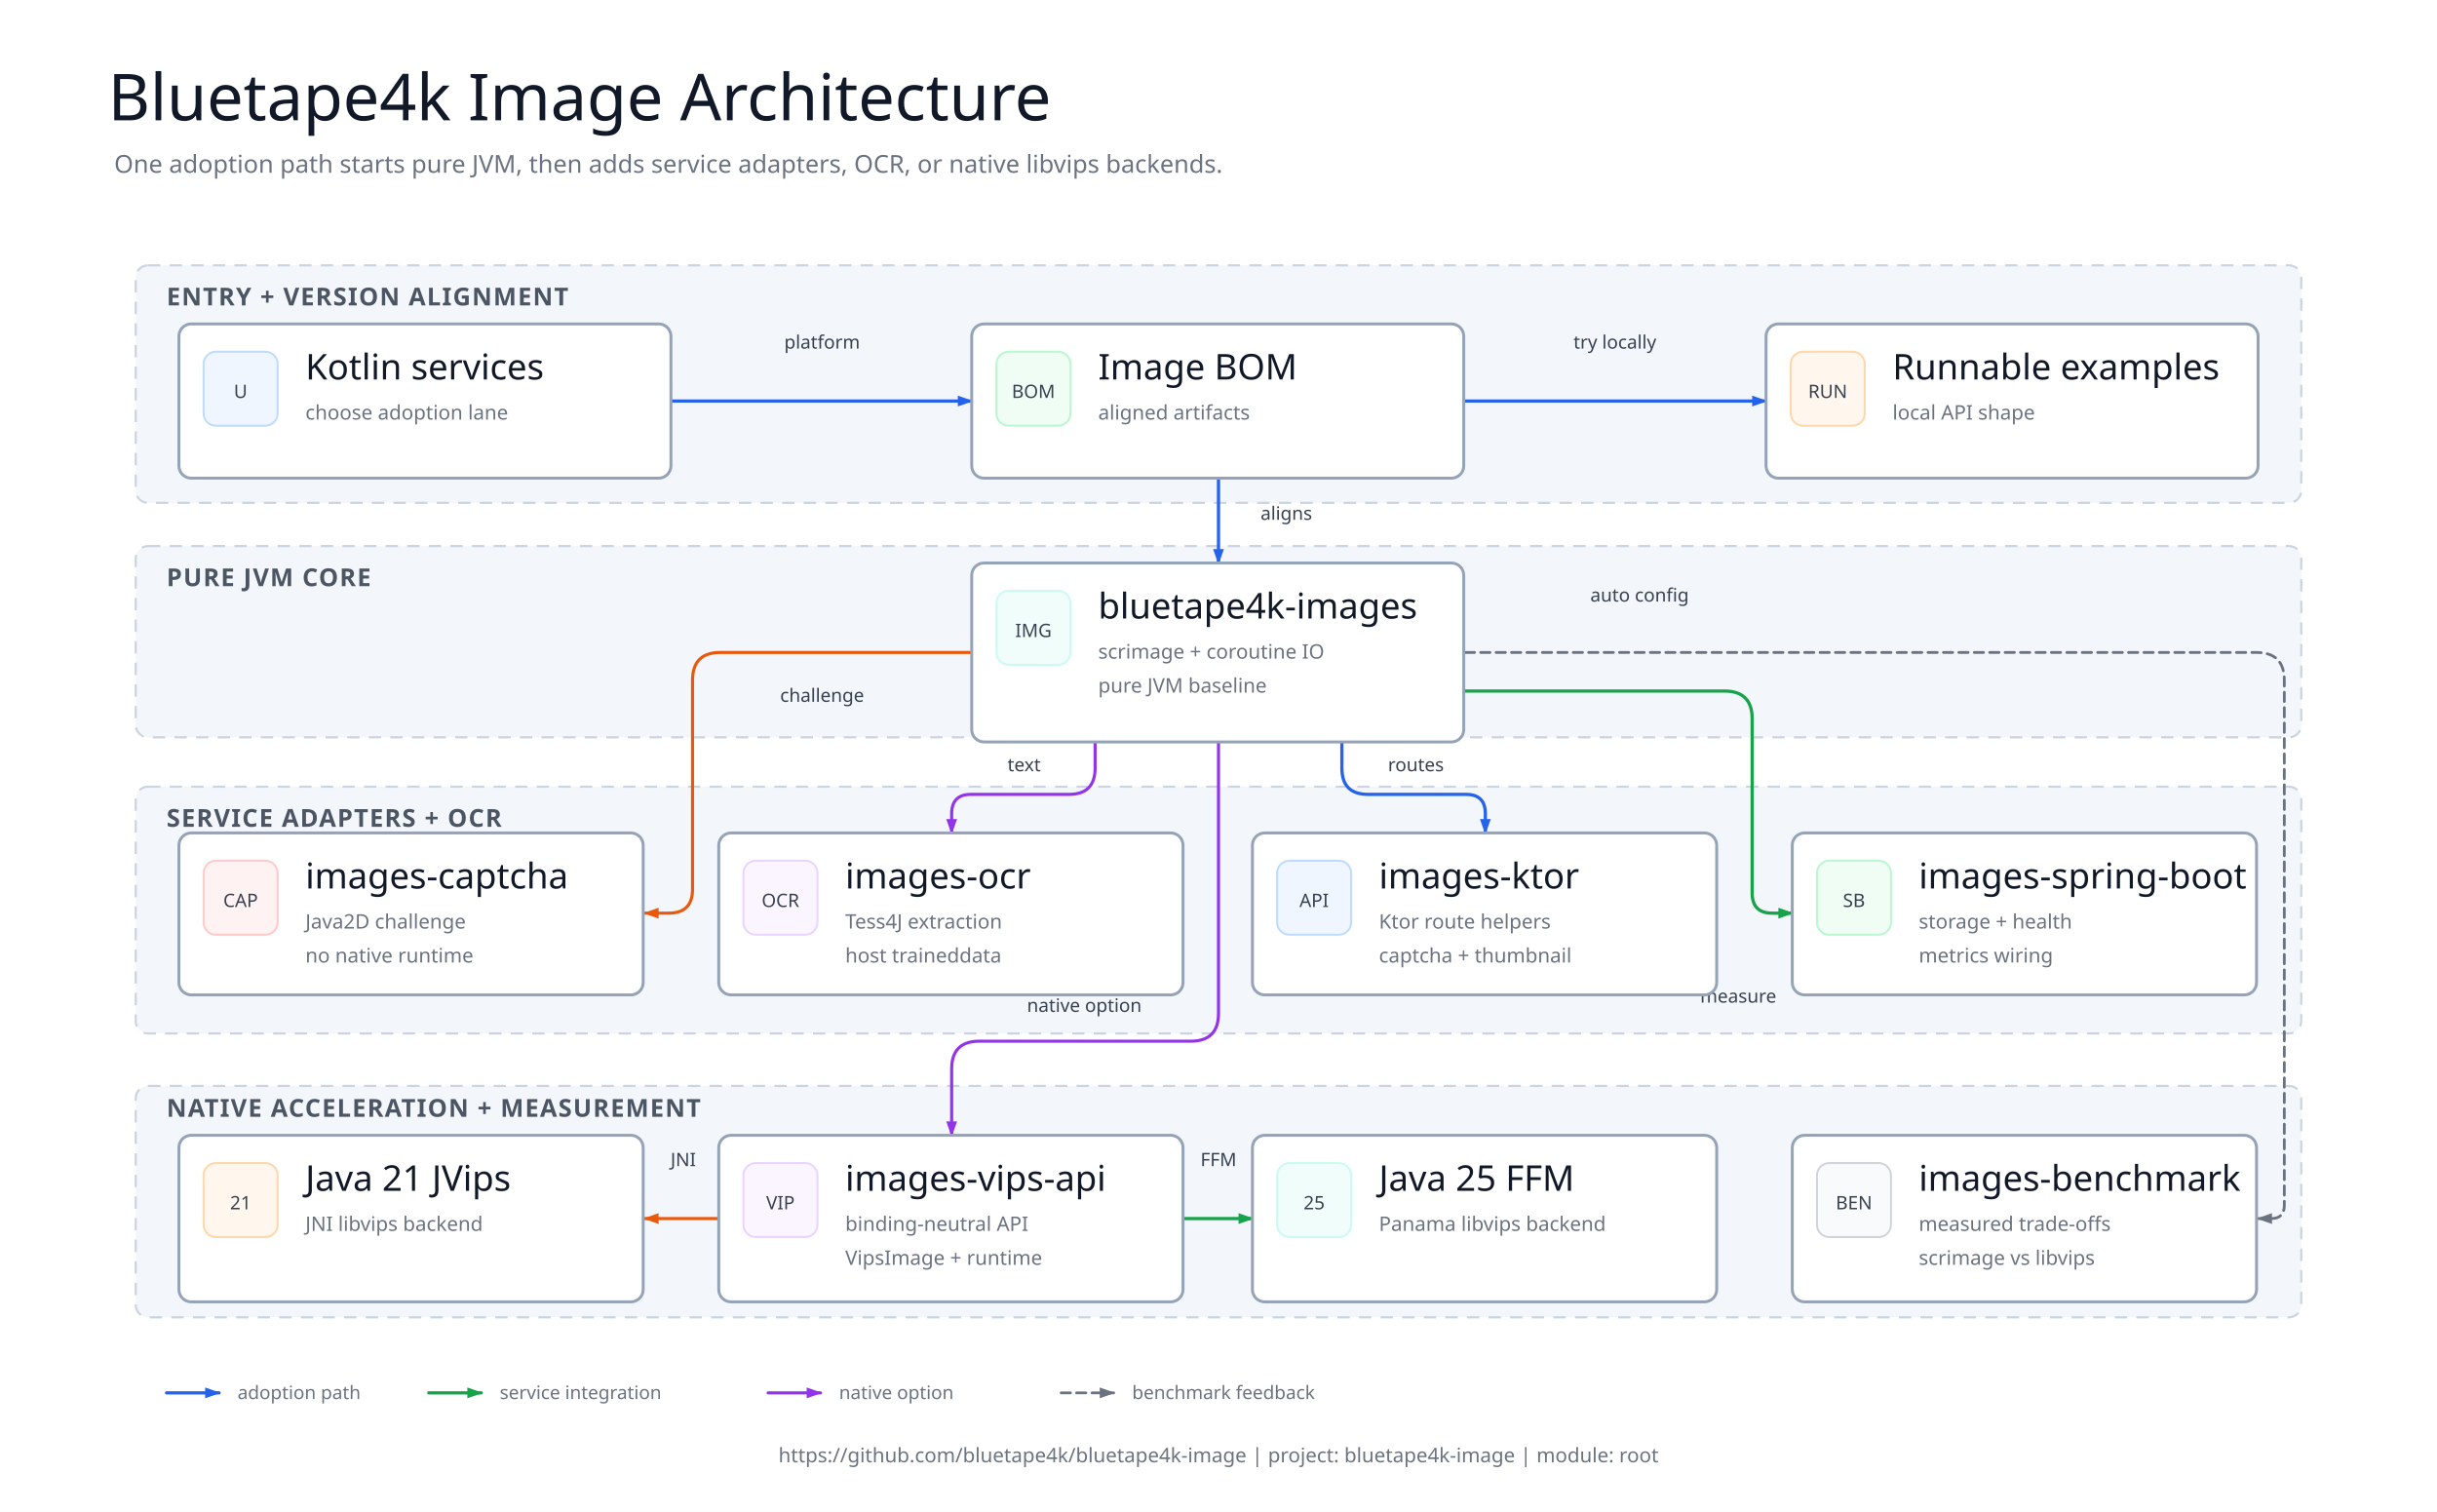
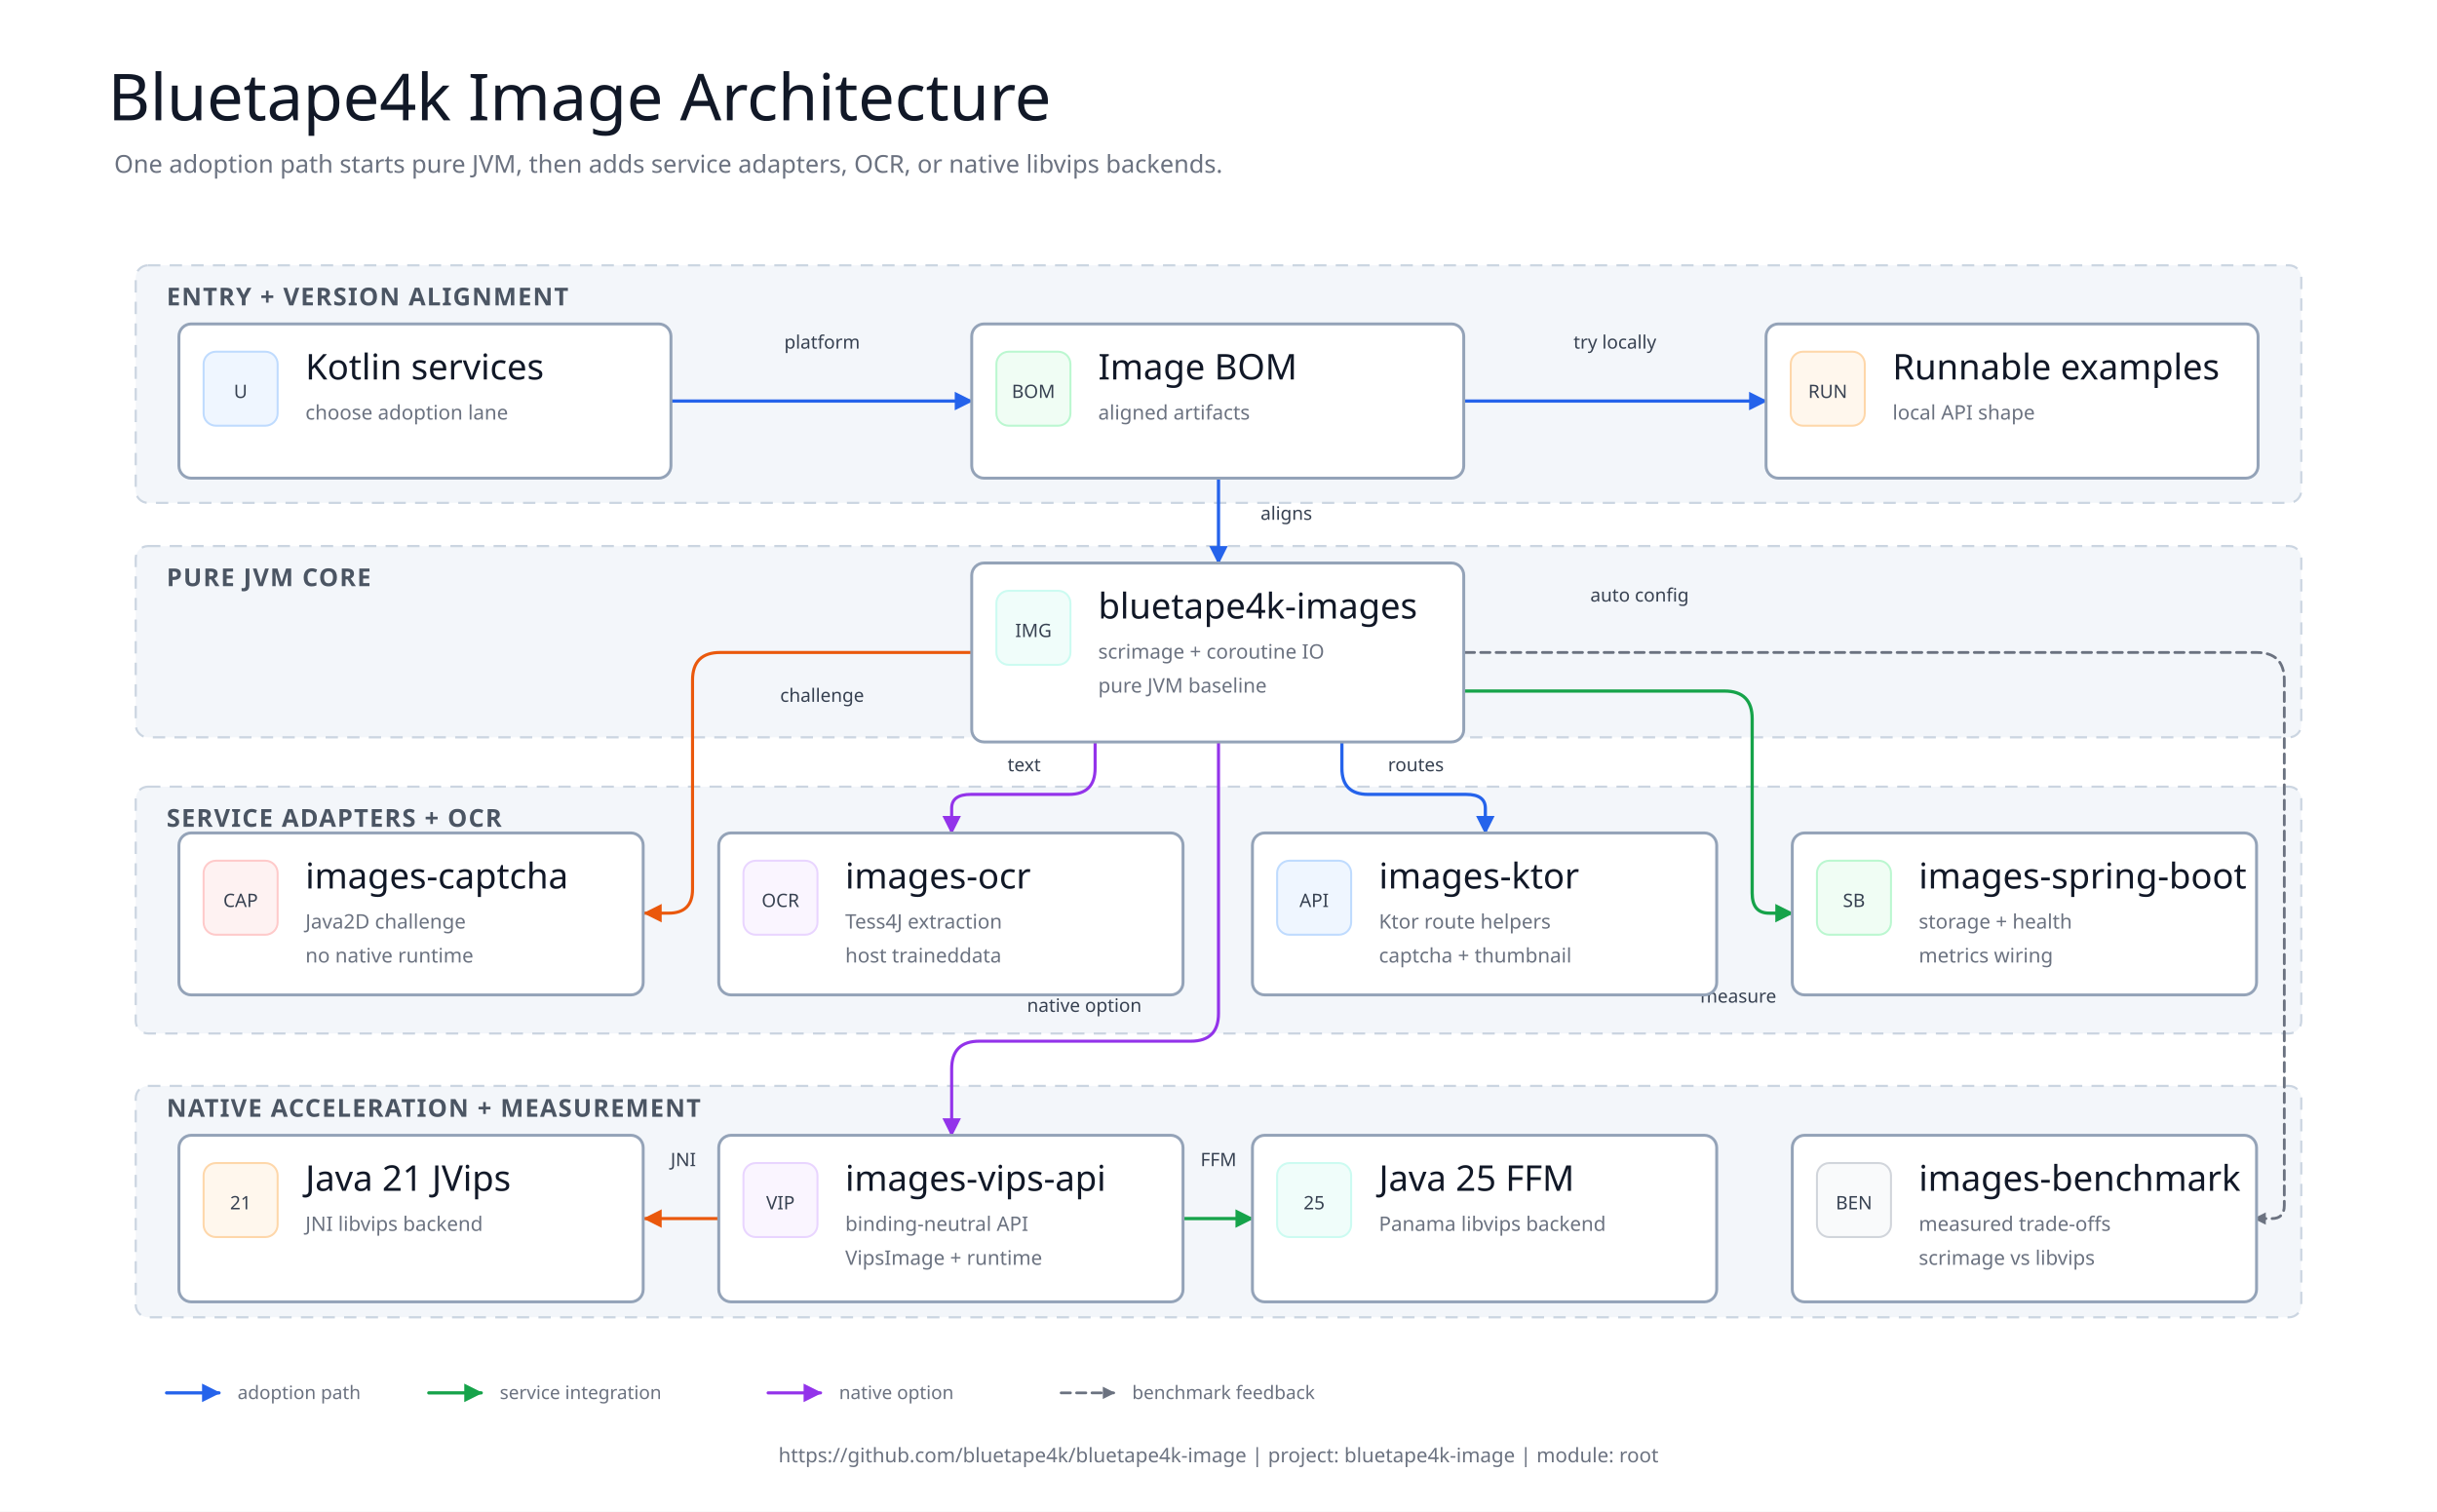
<svg xmlns="http://www.w3.org/2000/svg" width="1580" height="980" viewBox="0 0 1580 980" role="img" aria-label="Bluetape4k Image Architecture">
  <defs>
-     <marker markerUnits="userSpaceOnUse" id="arrow-blue" markerWidth="10" markerHeight="7" refX="9" refY="3.5" orient="auto">
-       <polygon points="0 0, 10 3.5, 0 7" fill="#2563eb" stroke="#2563eb" stroke-width="0" stroke-dasharray="none" style="stroke-dasharray:none" />
+     <marker markerUnits="userSpaceOnUse" id="arrow-blue" markerWidth="14" markerHeight="14" viewBox="0 0 14 14" refX="12" refY="7" orient="auto" data-role="primary" data-tip-direction="positive-x">
+       <path data-arrowhead="true" data-role="primary" data-size="14x14" data-solid-head="true" d="M 1 1 L 13 7 L 1 13 Z" fill="#2563eb" stroke="#2563eb" stroke-width="0" stroke-dasharray="none" />
    </marker>
-     <marker markerUnits="userSpaceOnUse" id="arrow-green" markerWidth="10" markerHeight="7" refX="9" refY="3.5" orient="auto">
-       <polygon points="0 0, 10 3.5, 0 7" fill="#16a34a" stroke="#16a34a" stroke-width="0" stroke-dasharray="none" style="stroke-dasharray:none" />
+     <marker markerUnits="userSpaceOnUse" id="arrow-green" markerWidth="14" markerHeight="14" viewBox="0 0 14 14" refX="12" refY="7" orient="auto" data-role="primary" data-tip-direction="positive-x">
+       <path data-arrowhead="true" data-role="primary" data-size="14x14" data-solid-head="true" d="M 1 1 L 13 7 L 1 13 Z" fill="#16a34a" stroke="#16a34a" stroke-width="0" stroke-dasharray="none" />
    </marker>
-     <marker markerUnits="userSpaceOnUse" id="arrow-orange" markerWidth="10" markerHeight="7" refX="9" refY="3.5" orient="auto">
-       <polygon points="0 0, 10 3.5, 0 7" fill="#ea580c" stroke="#ea580c" stroke-width="0" stroke-dasharray="none" style="stroke-dasharray:none" />
+     <marker markerUnits="userSpaceOnUse" id="arrow-orange" markerWidth="14" markerHeight="14" viewBox="0 0 14 14" refX="12" refY="7" orient="auto" data-role="primary" data-tip-direction="positive-x">
+       <path data-arrowhead="true" data-role="primary" data-size="14x14" data-solid-head="true" d="M 1 1 L 13 7 L 1 13 Z" fill="#ea580c" stroke="#ea580c" stroke-width="0" stroke-dasharray="none" />
    </marker>
-     <marker markerUnits="userSpaceOnUse" id="arrow-purple" markerWidth="10" markerHeight="7" refX="9" refY="3.5" orient="auto">
-       <polygon points="0 0, 10 3.5, 0 7" fill="#9333ea" stroke="#9333ea" stroke-width="0" stroke-dasharray="none" style="stroke-dasharray:none" />
+     <marker markerUnits="userSpaceOnUse" id="arrow-purple" markerWidth="14" markerHeight="14" viewBox="0 0 14 14" refX="12" refY="7" orient="auto" data-role="primary" data-tip-direction="positive-x">
+       <path data-arrowhead="true" data-role="primary" data-size="14x14" data-solid-head="true" d="M 1 1 L 13 7 L 1 13 Z" fill="#9333ea" stroke="#9333ea" stroke-width="0" stroke-dasharray="none" />
    </marker>
-     <marker markerUnits="userSpaceOnUse" id="arrow-gray" markerWidth="10" markerHeight="7" refX="9" refY="3.5" orient="auto">
-       <polygon points="0 0, 10 3.5, 0 7" fill="#6b7280" stroke="#6b7280" stroke-width="0" stroke-dasharray="none" style="stroke-dasharray:none" />
+     <marker markerUnits="userSpaceOnUse" id="arrow-gray" markerWidth="10" markerHeight="10" viewBox="0 0 10 10" refX="8" refY="5" orient="auto" data-role="secondary" data-tip-direction="positive-x">
+       <path data-arrowhead="true" data-role="secondary" data-size="10x10" data-solid-head="true" d="M 1 1 L 9 5 L 1 9 Z" fill="#6b7280" stroke="#6b7280" stroke-width="0" stroke-dasharray="none" />
    </marker>
    <style>
    .bg{fill:#ffffff}.title{font-family:"Architects Daughter";font-size:42px;fill:#111827;font-weight:400}.subtitle{font-family:"Comic Mono";font-size:16px;fill:#6b7280;font-weight:400}
    .layer{fill:#f3f6fa;stroke:#cbd5e1;stroke-width:1.4;stroke-dasharray:8 6}.layer-title{font-family:"Comic Mono";font-size:16px;fill:#4b5563;font-weight:700;letter-spacing:0.8px}
    .card{fill:#ffffff;stroke:#94a3b8;stroke-width:1.9}.card-title{font-family:"Architects Daughter";font-size:23px;fill:#111827;font-weight:400}.detail{font-family:"Comic Mono";font-size:13px;fill:#6b7280;font-weight:400}
    .label{font-family:"Comic Mono";font-size:12px;fill:#374151;font-weight:400}.legend{font-family:"Comic Mono";font-size:12px;fill:#6b7280;font-weight:400}.note{font-family:"Comic Mono";font-size:13px;fill:#6b7280;font-weight:400}
    .edge-blue{stroke:#2563eb;stroke-width:2.1;fill:none;marker-end:url(#arrow-blue);stroke-linecap:round;stroke-linejoin:round}.edge-green{stroke:#16a34a;stroke-width:2.1;fill:none;marker-end:url(#arrow-green);stroke-linecap:round;stroke-linejoin:round}
    .edge-orange{stroke:#ea580c;stroke-width:2.0;fill:none;marker-end:url(#arrow-orange);stroke-linecap:round;stroke-linejoin:round}.edge-purple{stroke:#9333ea;stroke-width:2.0;fill:none;marker-end:url(#arrow-purple);stroke-linecap:round;stroke-linejoin:round}.edge-gray{stroke:#6b7280;stroke-width:1.8;fill:none;marker-end:url(#arrow-gray);stroke-linecap:round;stroke-linejoin:round;stroke-dasharray:6 4}
  </style>
  </defs>
  <rect class="bg" width="1580" height="980" />
  <text class="title" x="70" y="78">Bluetape4k Image Architecture</text>
  <text class="subtitle" x="74" y="112">One adoption path starts pure JVM, then adds service adapters, OCR, or native libvips backends.</text>
  <rect class="layer" x="88" y="172" width="1404" height="154" rx="8" />
  <text class="layer-title" x="108" y="198">ENTRY + VERSION ALIGNMENT</text>
  <rect class="layer" x="88" y="354" width="1404" height="124" rx="8" />
  <text class="layer-title" x="108" y="380">PURE JVM CORE</text>
  <rect class="layer" x="88" y="510" width="1404" height="160" rx="8" />
  <text class="layer-title" x="108" y="536">SERVICE ADAPTERS + OCR</text>
  <rect class="layer" x="88" y="704" width="1404" height="150" rx="8" />
  <text class="layer-title" x="108" y="724">NATIVE ACCELERATION + MEASUREMENT</text>
  <g id="edges">
-     <path data-connector="true" class="edge-blue" d="M 435 260 L 630 260" />
+     <path data-connector="true" marker-end="url(#arrow-blue)" class="edge-blue" d="M 435 260 L 630 260" />
    <text class="label" x="533.0" y="226.0" text-anchor="middle">platform</text>
-     <path data-connector="true" class="edge-blue" d="M 950 260 L 1145 260" />
+     <path data-connector="true" marker-end="url(#arrow-blue)" class="edge-blue" d="M 950 260 L 1145 260" />
    <text class="label" x="1047.0" y="226.0" text-anchor="middle">try locally</text>
-     <path data-connector="true" class="edge-blue" d="M 790 310 L 790 365" />
+     <path data-connector="true" marker-end="url(#arrow-blue)" class="edge-blue" d="M 790 310 L 790 365" />
    <text class="label" x="834.0" y="337.0" text-anchor="middle">aligns</text>
-     <path data-connector="true" class="edge-orange" d="M 630 423 L 467 423 Q 449 423 449 441 L 449 576.5 Q 449 592 433.5 592 L 418 592" />
+     <path data-connector="true" marker-end="url(#arrow-orange)" class="edge-orange" d="M 630 423 L 467 423 Q 449 423 449 441 L 449 576.5 Q 449 592 433.5 592 L 418 592" />
    <text class="label" x="533.0" y="455.0" text-anchor="middle">challenge</text>
-     <path data-connector="true" class="edge-purple" d="M 710 481 L 710 498 Q 710 515 693 515 L 629.5 515 Q 617 515 617 527.5 L 617 540" />
+     <path data-connector="true" marker-end="url(#arrow-purple)" class="edge-purple" d="M 710 481 L 710 498 Q 710 515 693 515 L 629.5 515 Q 617 515 617 524 L 617 540" />
    <text class="label" x="664.0" y="500.0" text-anchor="middle">text</text>
-     <path data-connector="true" class="edge-blue" d="M 870 481 L 870 498 Q 870 515 887 515 L 950.5 515 Q 963 515 963 527.5 L 963 540" />
+     <path data-connector="true" marker-end="url(#arrow-blue)" class="edge-blue" d="M 870 481 L 870 498 Q 870 515 887 515 L 950.5 515 Q 963 515 963 524 L 963 540" />
    <text class="label" x="918.0" y="500.0" text-anchor="middle">routes</text>
-     <path data-connector="true" class="edge-green" d="M 950 448 L 1118 448 Q 1136 448 1136 466 L 1136 579 Q 1136 592 1149 592 L 1162 592" />
+     <path data-connector="true" marker-end="url(#arrow-green)" class="edge-green" d="M 950 448 L 1118 448 Q 1136 448 1136 466 L 1136 579 Q 1136 592 1147 592 L 1162 592" />
    <text class="label" x="1063.0" y="390.0" text-anchor="middle">auto config</text>
-     <path data-connector="true" class="edge-purple" d="M 790 481 L 790 657 Q 790 675 772 675 L 635 675 Q 617 675 617 693 L 617 736" />
+     <path data-connector="true" marker-end="url(#arrow-purple)" class="edge-purple" d="M 790 481 L 790 657 Q 790 675 772 675 L 635 675 Q 617 675 617 693 L 617 736" />
    <text class="label" x="703.0" y="656.0" text-anchor="middle">native option</text>
-     <path data-connector="true" class="edge-orange" d="M 466 790 L 418 790" />
+     <path data-connector="true" marker-end="url(#arrow-orange)" class="edge-orange" d="M 466 790 L 418 790" />
    <text class="label" x="443.0" y="756.0" text-anchor="middle">JNI</text>
-     <path data-connector="true" class="edge-green" d="M 768 790 L 812 790" />
+     <path data-connector="true" marker-end="url(#arrow-green)" class="edge-green" d="M 768 790 L 812 790" />
    <text class="label" x="790.0" y="756.0" text-anchor="middle">FFM</text>
-     <path data-connector="true" class="edge-gray" d="M 950 423 L 1463 423 Q 1481 423 1481 441 L 1481 781.5 Q 1481 790 1472.5 790 L 1464 790" />
+     <path data-connector="true" marker-end="url(#arrow-gray)" class="edge-gray" d="M 950 423 L 1463 423 Q 1481 423 1481 441 L 1481 781.5 Q 1481 790 1473 790 L 1462 790" />
    <text class="label" x="1127.0" y="650.0" text-anchor="middle">measure</text>
  </g>
  <g id="cards">
    <g id="apps">
      <rect class="card" x="116" y="210" width="319" height="100" rx="8" />
      <rect x="132" y="228" width="48" height="48" rx="8" fill="#eff6ff" stroke="#bfdbfe" stroke-width="1.3" />
      <text class="label" x="156" y="258" text-anchor="middle">U</text>
      <text class="card-title" x="198" y="246">Kotlin services</text>
      <text class="detail" x="198" y="272">choose adoption lane</text>
    </g>
    <g id="bom">
      <rect class="card" x="630" y="210" width="319" height="100" rx="8" />
      <rect x="646" y="228" width="48" height="48" rx="8" fill="#f0fdf4" stroke="#bbf7d0" stroke-width="1.3" />
      <text class="label" x="670" y="258" text-anchor="middle">BOM</text>
      <text class="card-title" x="712" y="246">Image BOM</text>
      <text class="detail" x="712" y="272">aligned artifacts</text>
    </g>
    <g id="examples">
      <rect class="card" x="1145" y="210" width="319" height="100" rx="8" />
      <rect x="1161" y="228" width="48" height="48" rx="8" fill="#fff7ed" stroke="#fed7aa" stroke-width="1.3" />
      <text class="label" x="1185" y="258" text-anchor="middle">RUN</text>
      <text class="card-title" x="1227" y="246">Runnable examples</text>
      <text class="detail" x="1227" y="272">local API shape</text>
    </g>
    <g id="images">
      <rect class="card" x="630" y="365" width="319" height="116" rx="8" />
      <rect x="646" y="383" width="48" height="48" rx="8" fill="#f0fdfa" stroke="#ccfbf1" stroke-width="1.3" />
      <text class="label" x="670" y="413" text-anchor="middle">IMG</text>
      <text class="card-title" x="712" y="401">bluetape4k-images</text>
      <text class="detail" x="712" y="427">scrimage + coroutine IO</text>
      <text class="detail" x="712" y="449">pure JVM baseline</text>
    </g>
    <g id="captcha">
      <rect class="card" x="116" y="540" width="301" height="105" rx="8" />
      <rect x="132" y="558" width="48" height="48" rx="8" fill="#fef2f2" stroke="#fecaca" stroke-width="1.3" />
      <text class="label" x="156" y="588" text-anchor="middle">CAP</text>
      <text class="card-title" x="198" y="576">images-captcha</text>
      <text class="detail" x="198" y="602">Java2D challenge</text>
      <text class="detail" x="198" y="624">no native runtime</text>
    </g>
    <g id="ocr">
      <rect class="card" x="466" y="540" width="301" height="105" rx="8" />
      <rect x="482" y="558" width="48" height="48" rx="8" fill="#faf5ff" stroke="#e9d5ff" stroke-width="1.3" />
      <text class="label" x="506" y="588" text-anchor="middle">OCR</text>
      <text class="card-title" x="548" y="576">images-ocr</text>
      <text class="detail" x="548" y="602">Tess4J extraction</text>
      <text class="detail" x="548" y="624">host traineddata</text>
    </g>
    <g id="ktor">
      <rect class="card" x="812" y="540" width="301" height="105" rx="8" />
      <rect x="828" y="558" width="48" height="48" rx="8" fill="#eff6ff" stroke="#bfdbfe" stroke-width="1.3" />
      <text class="label" x="852" y="588" text-anchor="middle">API</text>
      <text class="card-title" x="894" y="576">images-ktor</text>
      <text class="detail" x="894" y="602">Ktor route helpers</text>
      <text class="detail" x="894" y="624">captcha + thumbnail</text>
    </g>
    <g id="spring">
      <rect class="card" x="1162" y="540" width="301" height="105" rx="8" />
      <rect x="1178" y="558" width="48" height="48" rx="8" fill="#f0fdf4" stroke="#bbf7d0" stroke-width="1.3" />
      <text class="label" x="1202" y="588" text-anchor="middle">SB</text>
      <text class="card-title" x="1244" y="576">images-spring-boot</text>
      <text class="detail" x="1244" y="602">storage + health</text>
      <text class="detail" x="1244" y="624">metrics wiring</text>
    </g>
    <g id="java21">
      <rect class="card" x="116" y="736" width="301" height="108" rx="8" />
      <rect x="132" y="754" width="48" height="48" rx="8" fill="#fff7ed" stroke="#fed7aa" stroke-width="1.3" />
      <text class="label" x="156" y="784" text-anchor="middle">21</text>
      <text class="card-title" x="198" y="772">Java 21 JVips</text>
      <text class="detail" x="198" y="798">JNI libvips backend</text>
    </g>
    <g id="vipsApi">
      <rect class="card" x="466" y="736" width="301" height="108" rx="8" />
      <rect x="482" y="754" width="48" height="48" rx="8" fill="#faf5ff" stroke="#e9d5ff" stroke-width="1.3" />
      <text class="label" x="506" y="784" text-anchor="middle">VIP</text>
      <text class="card-title" x="548" y="772">images-vips-api</text>
      <text class="detail" x="548" y="798">binding-neutral API</text>
      <text class="detail" x="548" y="820">VipsImage + runtime</text>
    </g>
    <g id="java25">
      <rect class="card" x="812" y="736" width="301" height="108" rx="8" />
      <rect x="828" y="754" width="48" height="48" rx="8" fill="#f0fdfa" stroke="#ccfbf1" stroke-width="1.3" />
      <text class="label" x="852" y="784" text-anchor="middle">25</text>
      <text class="card-title" x="894" y="772">Java 25 FFM</text>
      <text class="detail" x="894" y="798">Panama libvips backend</text>
    </g>
    <g id="bench">
      <rect class="card" x="1162" y="736" width="301" height="108" rx="8" />
      <rect x="1178" y="754" width="48" height="48" rx="8" fill="#f9fafb" stroke="#d1d5db" stroke-width="1.3" />
      <text class="label" x="1202" y="784" text-anchor="middle">BEN</text>
      <text class="card-title" x="1244" y="772">images-benchmark</text>
      <text class="detail" x="1244" y="798">measured trade-offs</text>
      <text class="detail" x="1244" y="820">scrimage vs libvips</text>
    </g>
  </g>
  <g id="legend" transform="translate(108 895)">
-     <line x1="0" y1="8" x2="34" y2="8" class="edge-blue" />
+     <line data-connector="true" marker-end="url(#arrow-blue)" x1="0" y1="8" x2="34" y2="8" class="edge-blue" />
    <text class="legend" x="46" y="12">adoption path</text>
-     <line x1="170" y1="8" x2="204" y2="8" class="edge-green" />
+     <line data-connector="true" marker-end="url(#arrow-green)" x1="170" y1="8" x2="204" y2="8" class="edge-green" />
    <text class="legend" x="216" y="12">service integration</text>
-     <line x1="390" y1="8" x2="424" y2="8" class="edge-purple" />
+     <line data-connector="true" marker-end="url(#arrow-purple)" x1="390" y1="8" x2="424" y2="8" class="edge-purple" />
    <text class="legend" x="436" y="12">native option</text>
-     <line x1="580" y1="8" x2="614" y2="8" class="edge-gray" />
+     <line data-connector="true" marker-end="url(#arrow-gray)" x1="580" y1="8" x2="614" y2="8" class="edge-gray" />
    <text class="legend" x="626" y="12">benchmark feedback</text>
  </g>
  <text class="note" x="790.0" y="948" text-anchor="middle">https://github.com/bluetape4k/bluetape4k-image | project: bluetape4k-image | module: root</text>
</svg>
